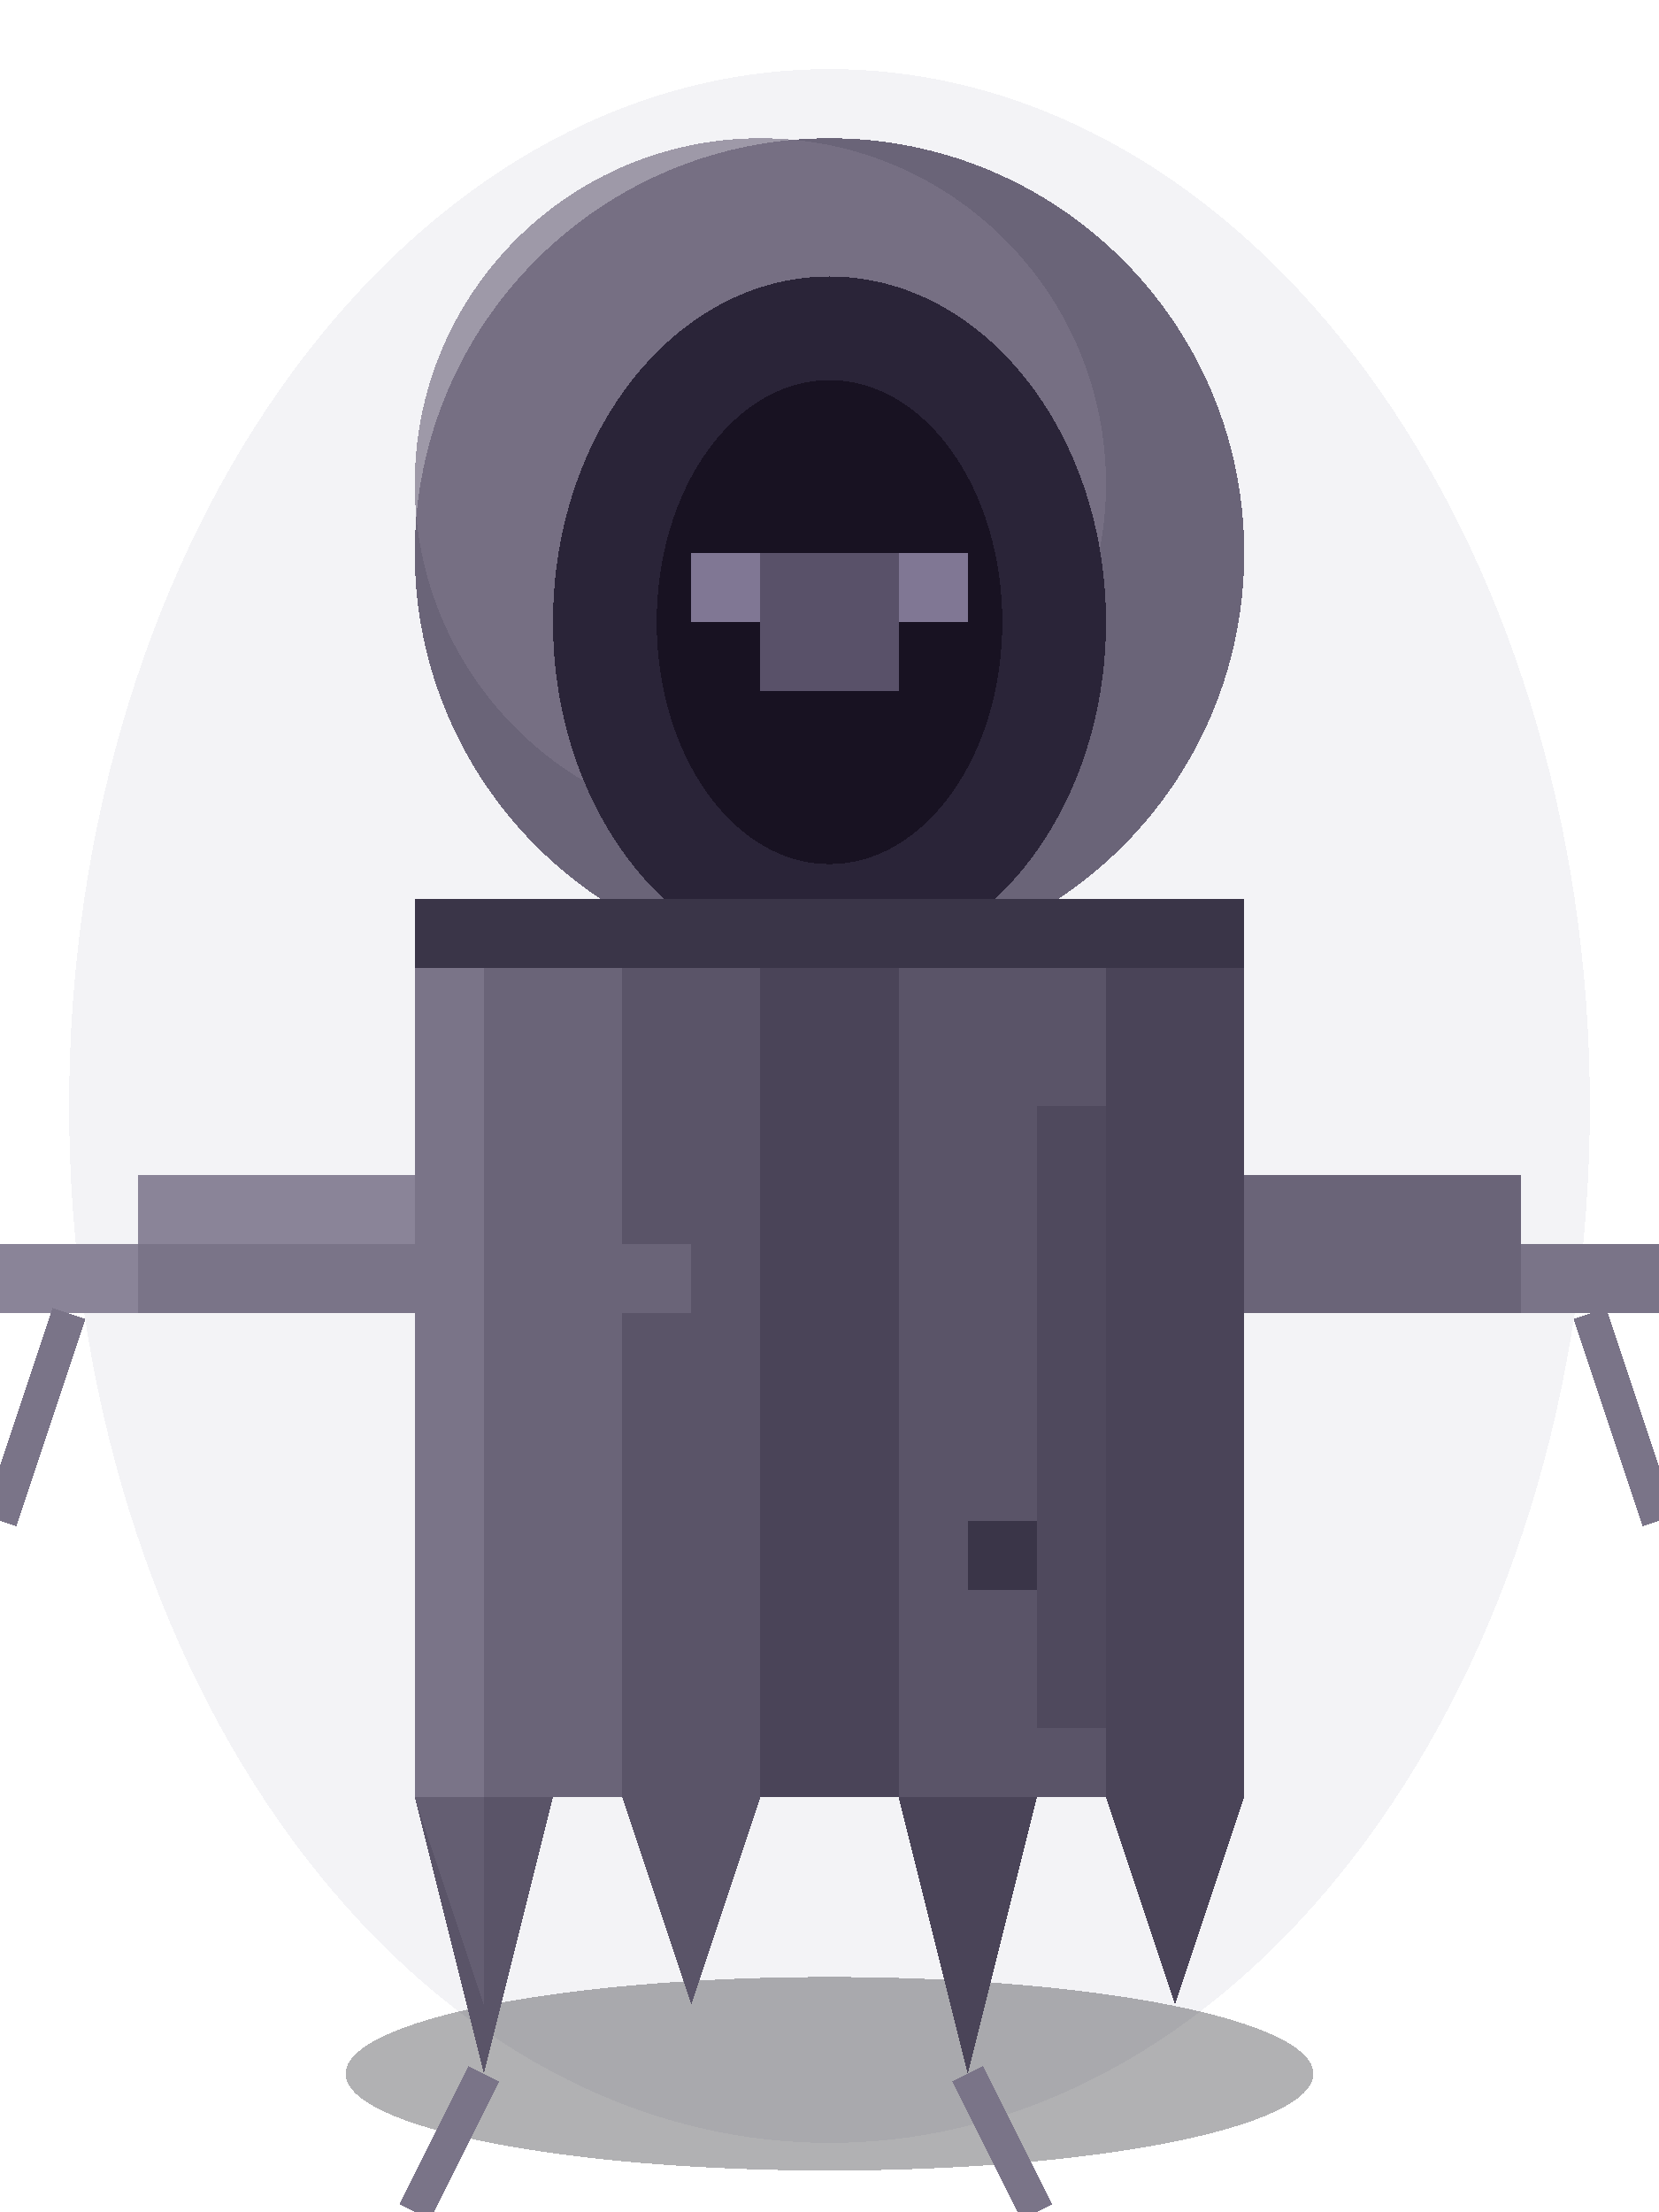
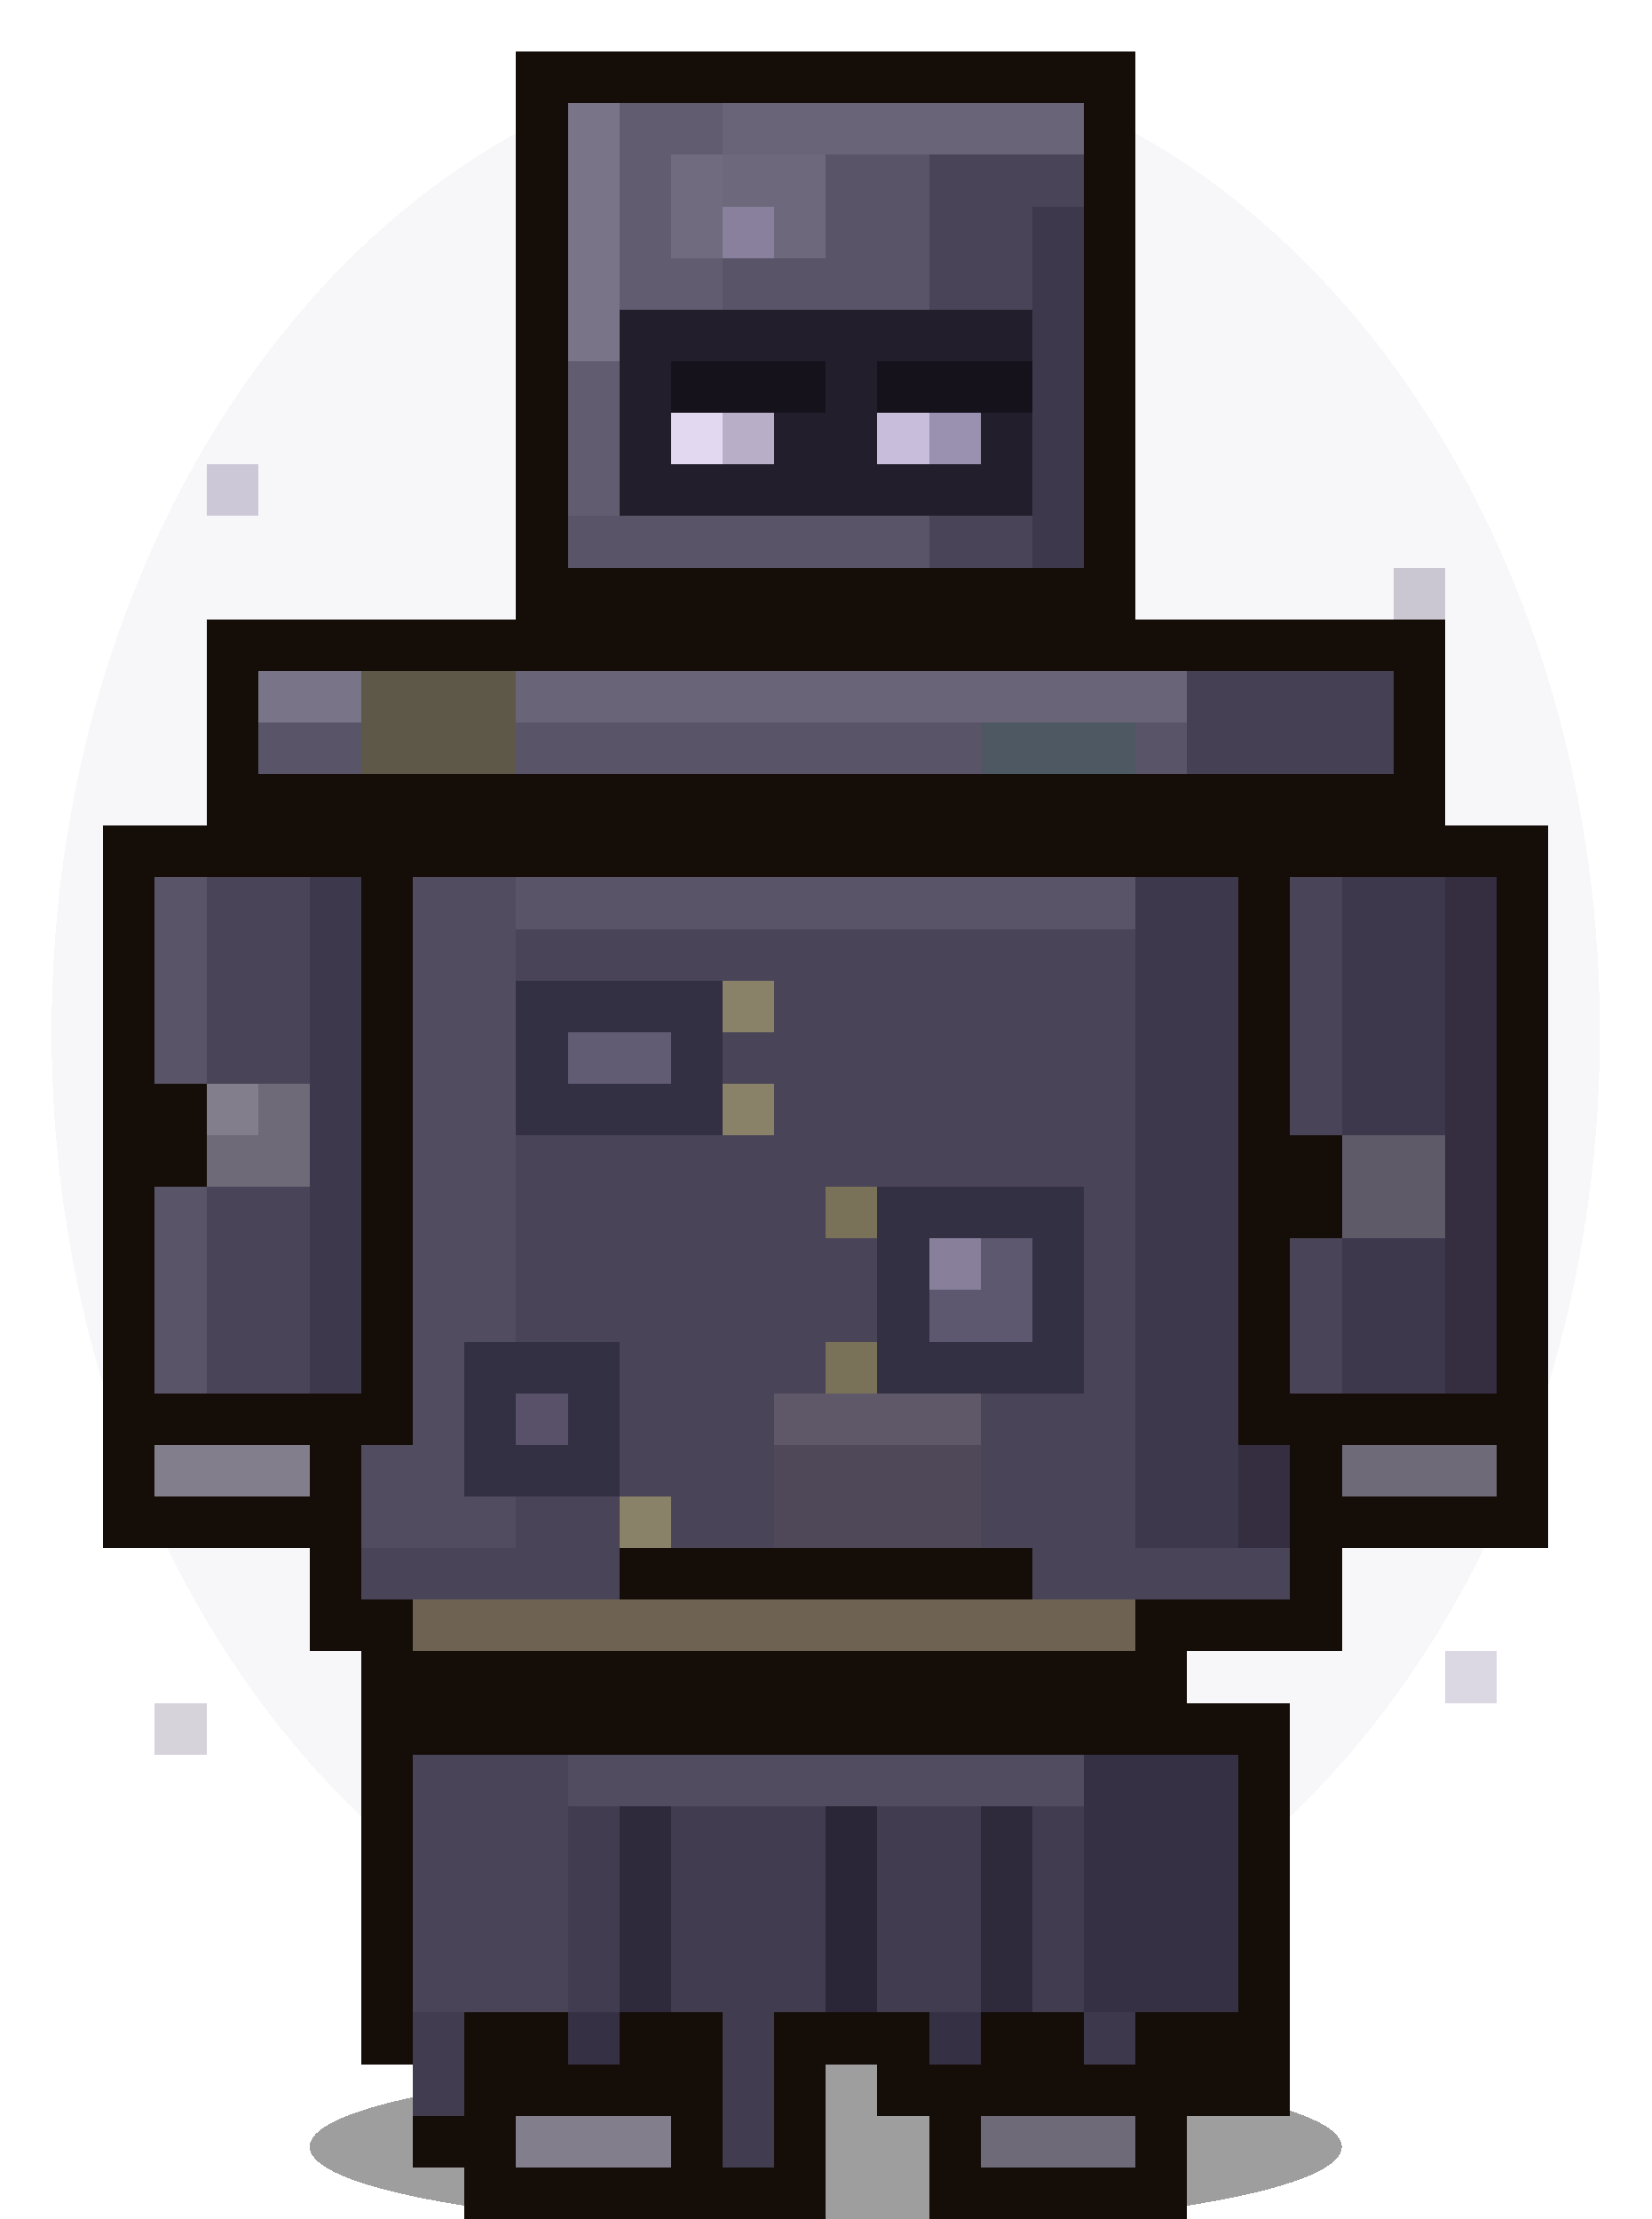
- <svg xmlns="http://www.w3.org/2000/svg" viewBox="0 0 24 32" shape-rendering="crispEdges" preserveAspectRatio="xMidYMax meet" aria-label="Threadbare Penitent">
-   <ellipse cx="12" cy="16" rx="11" ry="15" fill="#6a6488" opacity="0.08" />
-   <ellipse cx="12" cy="30" rx="7" ry="1.4" fill="#0a0810" opacity="0.32" />
-   <ellipse cx="12" cy="8" rx="6" ry="6" fill="#6a6478" />
-   <ellipse cx="11" cy="7" rx="5" ry="5" fill="#7a7488" opacity="0.7" />
-   <ellipse cx="12" cy="9" rx="4" ry="5" fill="#2a2438" />
-   <ellipse cx="12" cy="9" rx="2.5" ry="3.5" fill="#181222" />
-   <rect x="10" y="8" width="1" height="1" fill="#9a90b0" opacity="0.8" />
-   <rect x="13" y="8" width="1" height="1" fill="#9a90b0" opacity="0.8" />
-   <rect x="11" y="8" width="2" height="2" fill="#9a90b0" opacity="0.5" />
-   <rect x="6" y="13" width="12" height="13" fill="#5a5468" />
-   <rect x="6" y="13" width="3" height="13" fill="#6a6478" />
-   <rect x="6" y="13" width="1" height="13" fill="#7a7488" />
-   <rect x="16" y="13" width="2" height="13" fill="#4a4458" />
-   <rect x="6" y="13" width="12" height="1" fill="#3a3548" />
-   <rect x="11" y="14" width="2" height="12" fill="#4a4458" />
-   <rect x="8" y="16" width="1" height="9" fill="#6a6478" opacity="0.6" />
-   <rect x="15" y="16" width="1" height="9" fill="#4a4458" opacity="0.7" />
-   <rect x="9" y="18" width="1" height="1" fill="#6a6478" />
-   <rect x="14" y="22" width="1" height="1" fill="#3a3548" />
-   <rect x="2" y="17" width="4" height="2" fill="#7a7488" />
-   <rect x="2" y="17" width="4" height="1" fill="#8a8498" />
-   <rect x="18" y="17" width="4" height="2" fill="#6a6478" />
-   <rect x="0" y="18" width="2" height="1" fill="#8a8498" />
-   <rect x="22" y="18" width="2" height="1" fill="#7a7488" />
-   <polygon points="6,26 7,30 8,26" fill="#5a5468" />
-   <polygon points="9,26 10,29 11,26" fill="#5a5468" />
-   <polygon points="13,26 14,30 15,26" fill="#4a4458" />
-   <polygon points="16,26 17,29 18,26" fill="#4a4458" />
-   <polygon points="6,26 7,29 7,26" fill="#6a6478" opacity="0.6" />
-   <line x1="7" y1="30" x2="6" y2="32" stroke="#7a7488" stroke-width="0.5" />
-   <line x1="14" y1="30" x2="15" y2="32" stroke="#7a7488" stroke-width="0.5" />
-   <line x1="1" y1="19" x2="0" y2="22" stroke="#7a7488" stroke-width="0.5" />
-   <line x1="23" y1="19" x2="24" y2="22" stroke="#7a7488" stroke-width="0.5" />
+ <svg xmlns="http://www.w3.org/2000/svg" viewBox="0 0 32 43" shape-rendering="crispEdges" preserveAspectRatio="xMidYMax meet" aria-label="Threadbare Penitent">
+   <ellipse cx="16" cy="20" rx="15" ry="19" fill="#9a90b0" opacity="0.08" />
+   <ellipse cx="16" cy="41.6" rx="10" ry="1.6" fill="#000" opacity="0.38" />
+   <rect x="10" y="1" width="12" height="11" fill="#150d08" />
+   <rect x="11" y="2" width="10" height="9" fill="#5a5468" />
+   <rect x="11" y="2" width="10" height="1" fill="#6a6478" />
+   <rect x="11" y="2" width="3" height="8" fill="#625c70" />
+   <rect x="11" y="2" width="1" height="5" fill="#7a7488" />
+   <rect x="18" y="3" width="3" height="8" fill="#4a4458" />
+   <rect x="20" y="4" width="1" height="7" fill="#3e384c" />
+   <rect x="13" y="3" width="3" height="2" fill="#7a7488" opacity="0.6" />
+   <rect x="14" y="4" width="1" height="1" fill="#9a90b0" opacity="0.6" />
+   <rect x="17" y="6" width="2" height="2" fill="#464054" opacity="0.8" />
+   <rect x="12" y="6" width="8" height="4" fill="#221e2c" />
+   <rect x="13" y="7" width="3" height="1" fill="#15121c" />
+   <rect x="17" y="7" width="3" height="1" fill="#15121c" />
+   <rect x="13" y="8" width="2" height="1" fill="#b8aec8" />
+   <rect x="17" y="8" width="2" height="1" fill="#9a90b0" />
+   <rect x="13" y="8" width="1" height="1" fill="#e2d8f0" />
+   <rect x="17" y="8" width="1" height="1" fill="#c8bedb" />
+   <rect x="4" y="12" width="24" height="4" fill="#150d08" />
+   <rect x="5" y="13" width="22" height="2" fill="#5a5468" />
+   <rect x="5" y="13" width="22" height="1" fill="#6a6478" />
+   <rect x="5" y="13" width="5" height="1" fill="#7a7488" />
+   <rect x="23" y="13" width="4" height="2" fill="#464054" />
+   <rect x="7" y="13" width="3" height="2" fill="#5e5848" />
+   <rect x="19" y="14" width="3" height="1" fill="#4e5862" />
+   <rect x="6" y="16" width="20" height="16" fill="#150d08" />
+   <rect x="7" y="17" width="18" height="14" fill="#4a4458" />
+   <rect x="7" y="17" width="18" height="1" fill="#5a5468" />
+   <rect x="7" y="17" width="3" height="13" fill="#524c60" />
+   <rect x="7" y="17" width="1" height="9" fill="#625c70" />
+   <rect x="22" y="17" width="3" height="13" fill="#3e384c" />
+   <rect x="24" y="18" width="1" height="12" fill="#342e40" />
+   <rect x="10" y="19" width="4" height="3" fill="#343044" />
+   <rect x="11" y="20" width="2" height="1" fill="#9a90b0" opacity="0.45" />
+   <rect x="17" y="23" width="4" height="4" fill="#343044" />
+   <rect x="18" y="24" width="2" height="2" fill="#9a90b0" opacity="0.4" />
+   <rect x="18" y="24" width="1" height="1" fill="#c8bedb" opacity="0.4" />
+   <rect x="9" y="26" width="3" height="3" fill="#343044" />
+   <rect x="10" y="27" width="1" height="1" fill="#9a90b0" opacity="0.35" />
+   <rect x="14" y="19" width="1" height="1" fill="#8a8268" />
+   <rect x="14" y="21" width="1" height="1" fill="#8a8268" />
+   <rect x="16" y="23" width="1" height="1" fill="#7a7258" />
+   <rect x="16" y="26" width="1" height="1" fill="#7a7258" />
+   <rect x="12" y="29" width="1" height="1" fill="#8a8268" />
+   <rect x="15" y="27" width="4" height="3" fill="#4e4858" />
+   <rect x="15" y="27" width="4" height="1" fill="#5e5868" />
+   <rect x="2" y="16" width="6" height="12" fill="#150d08" />
+   <rect x="3" y="17" width="4" height="10" fill="#4a4458" />
+   <rect x="3" y="17" width="1" height="10" fill="#5a5468" />
+   <rect x="6" y="17" width="1" height="10" fill="#3e384c" />
+   <rect x="3" y="21" width="3" height="2" fill="#150d08" />
+   <rect x="4" y="21" width="2" height="2" fill="#6e6a78" />
+   <rect x="4" y="21" width="1" height="1" fill="#827e8c" />
+   <rect x="2" y="27" width="5" height="3" fill="#150d08" />
+   <rect x="3" y="28" width="3" height="1" fill="#827e8c" />
+   <rect x="24" y="16" width="6" height="12" fill="#150d08" />
+   <rect x="25" y="17" width="4" height="10" fill="#3e384c" />
+   <rect x="25" y="17" width="1" height="10" fill="#4a4458" />
+   <rect x="28" y="17" width="1" height="10" fill="#342e40" />
+   <rect x="25" y="22" width="3" height="2" fill="#150d08" />
+   <rect x="26" y="22" width="2" height="2" fill="#5e5a68" />
+   <rect x="25" y="27" width="5" height="3" fill="#150d08" />
+   <rect x="26" y="28" width="3" height="1" fill="#6e6a78" />
+   <rect x="12" y="30" width="8" height="4" fill="#150d08" />
+   <rect x="13" y="31" width="6" height="2" fill="#827e8c" />
+   <rect x="13" y="31" width="3" height="1" fill="#9692a0" />
+   <rect x="16" y="32" width="2" height="1" fill="#5e5a68" />
+   <rect x="14" y="33" width="1" height="1" fill="#c2b794" />
+   <rect x="16" y="34" width="1" height="1" fill="#a89878" />
+   <rect x="18" y="33" width="1" height="1" fill="#c2b794" />
+   <rect x="7" y="31" width="16" height="2" fill="#150d08" />
+   <rect x="8" y="31" width="14" height="1" fill="#6e6252" />
+   <rect x="7" y="33" width="18" height="7" fill="#150d08" />
+   <rect x="8" y="34" width="16" height="5" fill="#423c50" />
+   <rect x="8" y="34" width="16" height="1" fill="#524c60" />
+   <rect x="8" y="34" width="3" height="5" fill="#4a4458" />
+   <rect x="21" y="34" width="3" height="5" fill="#363044" />
+   <rect x="12" y="35" width="1" height="4" fill="#2e2a3c" />
+   <rect x="16" y="35" width="1" height="4" fill="#2a2638" />
+   <rect x="19" y="35" width="1" height="4" fill="#2e2a3c" />
+   <rect x="8" y="39" width="2" height="3" fill="#150d08" />
+   <rect x="8" y="39" width="1" height="2" fill="#423c50" />
+   <rect x="11" y="39" width="2" height="2" fill="#150d08" />
+   <rect x="11" y="39" width="1" height="1" fill="#363044" />
+   <rect x="14" y="39" width="2" height="4" fill="#150d08" />
+   <rect x="14" y="39" width="1" height="3" fill="#423c50" />
+   <rect x="17" y="39" width="2" height="2" fill="#150d08" />
+   <rect x="18" y="39" width="1" height="1" fill="#363044" />
+   <rect x="20" y="39" width="2" height="3" fill="#150d08" />
+   <rect x="21" y="39" width="1" height="2" fill="#3e384c" />
+   <rect x="23" y="39" width="2" height="2" fill="#150d08" />
+   <rect x="9" y="40" width="5" height="3" fill="#150d08" />
+   <rect x="10" y="41" width="3" height="1" fill="#827e8c" />
+   <rect x="18" y="40" width="5" height="3" fill="#150d08" />
+   <rect x="19" y="41" width="3" height="1" fill="#6e6a78" />
+   <rect x="4" y="9" width="1" height="1" fill="#9a90b0" opacity="0.45" />
+   <rect x="27" y="11" width="1" height="1" fill="#8a8098" opacity="0.4" />
+   <rect x="3" y="33" width="1" height="1" fill="#8a8098" opacity="0.35" />
+   <rect x="28" y="32" width="1" height="1" fill="#9a90b0" opacity="0.35" />
</svg>
